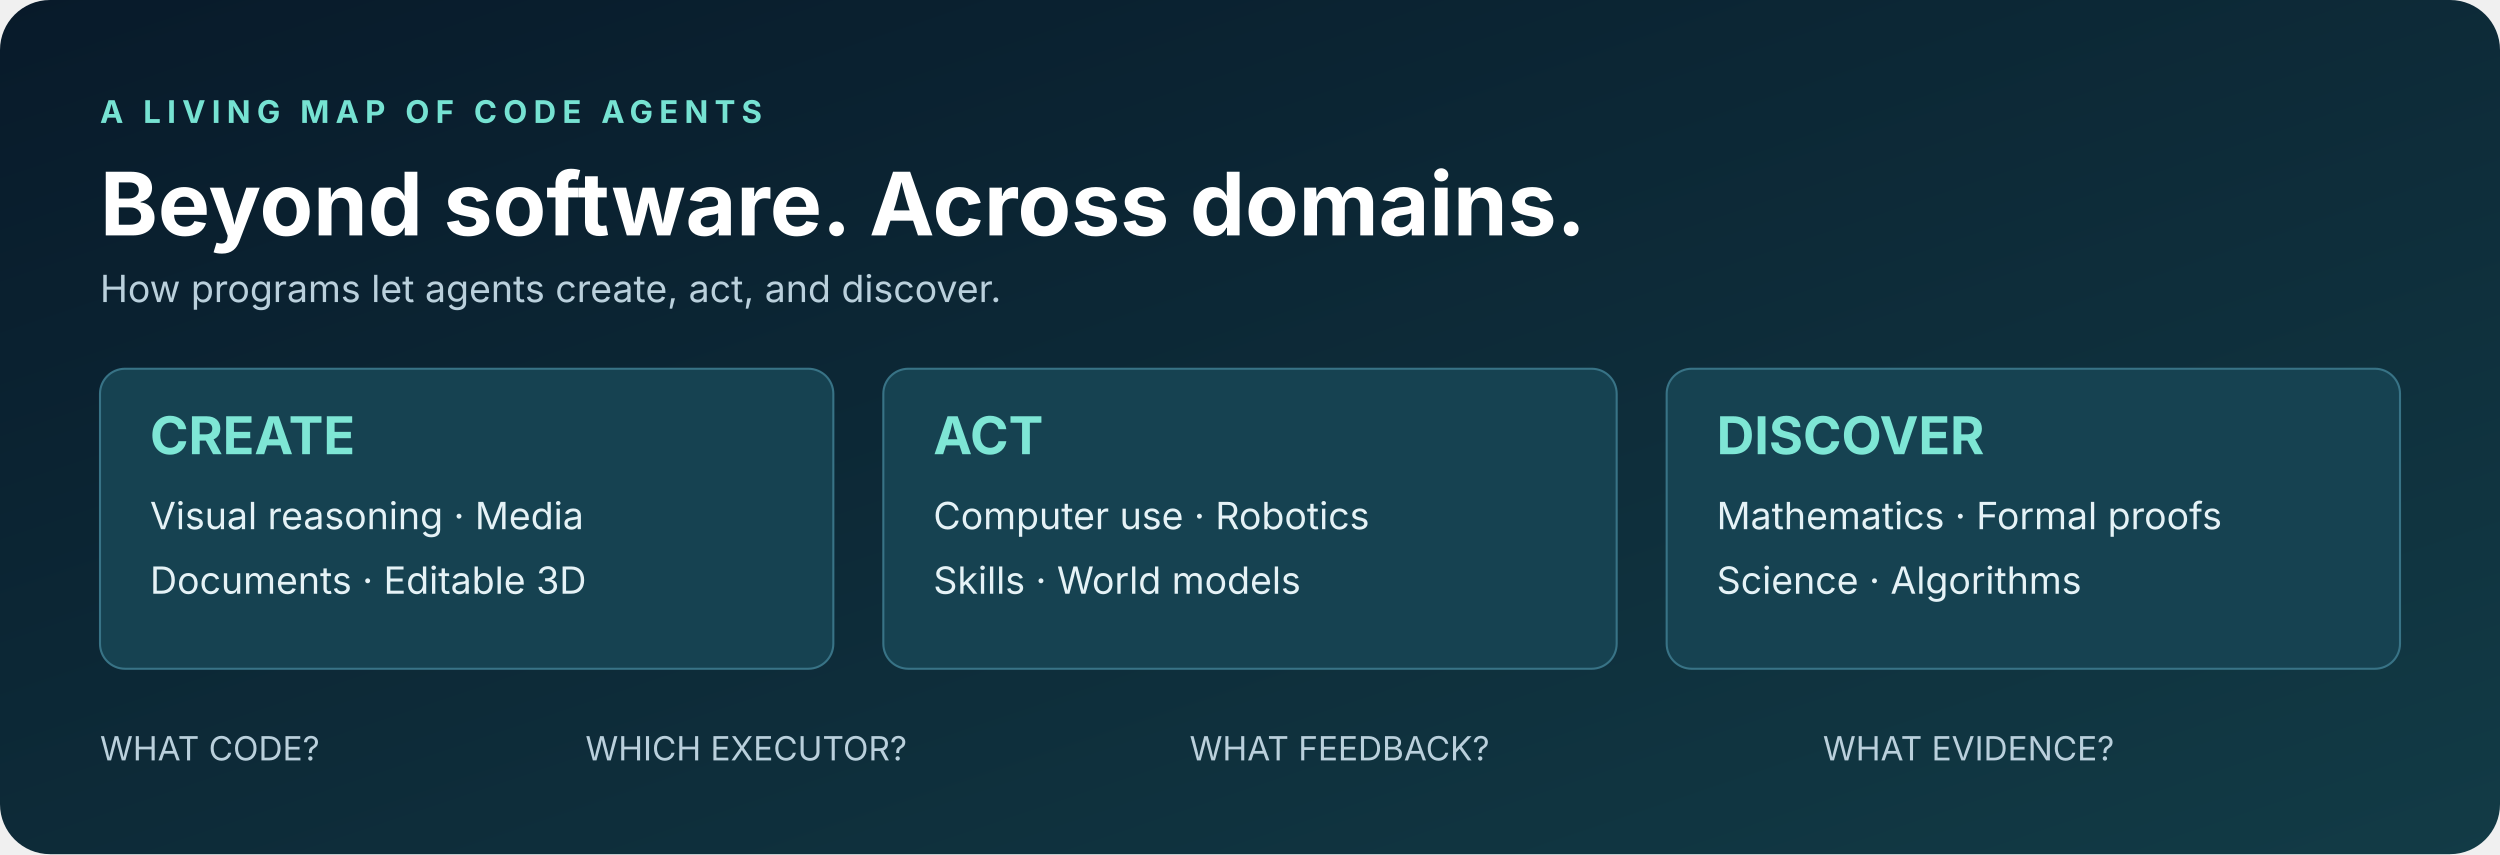
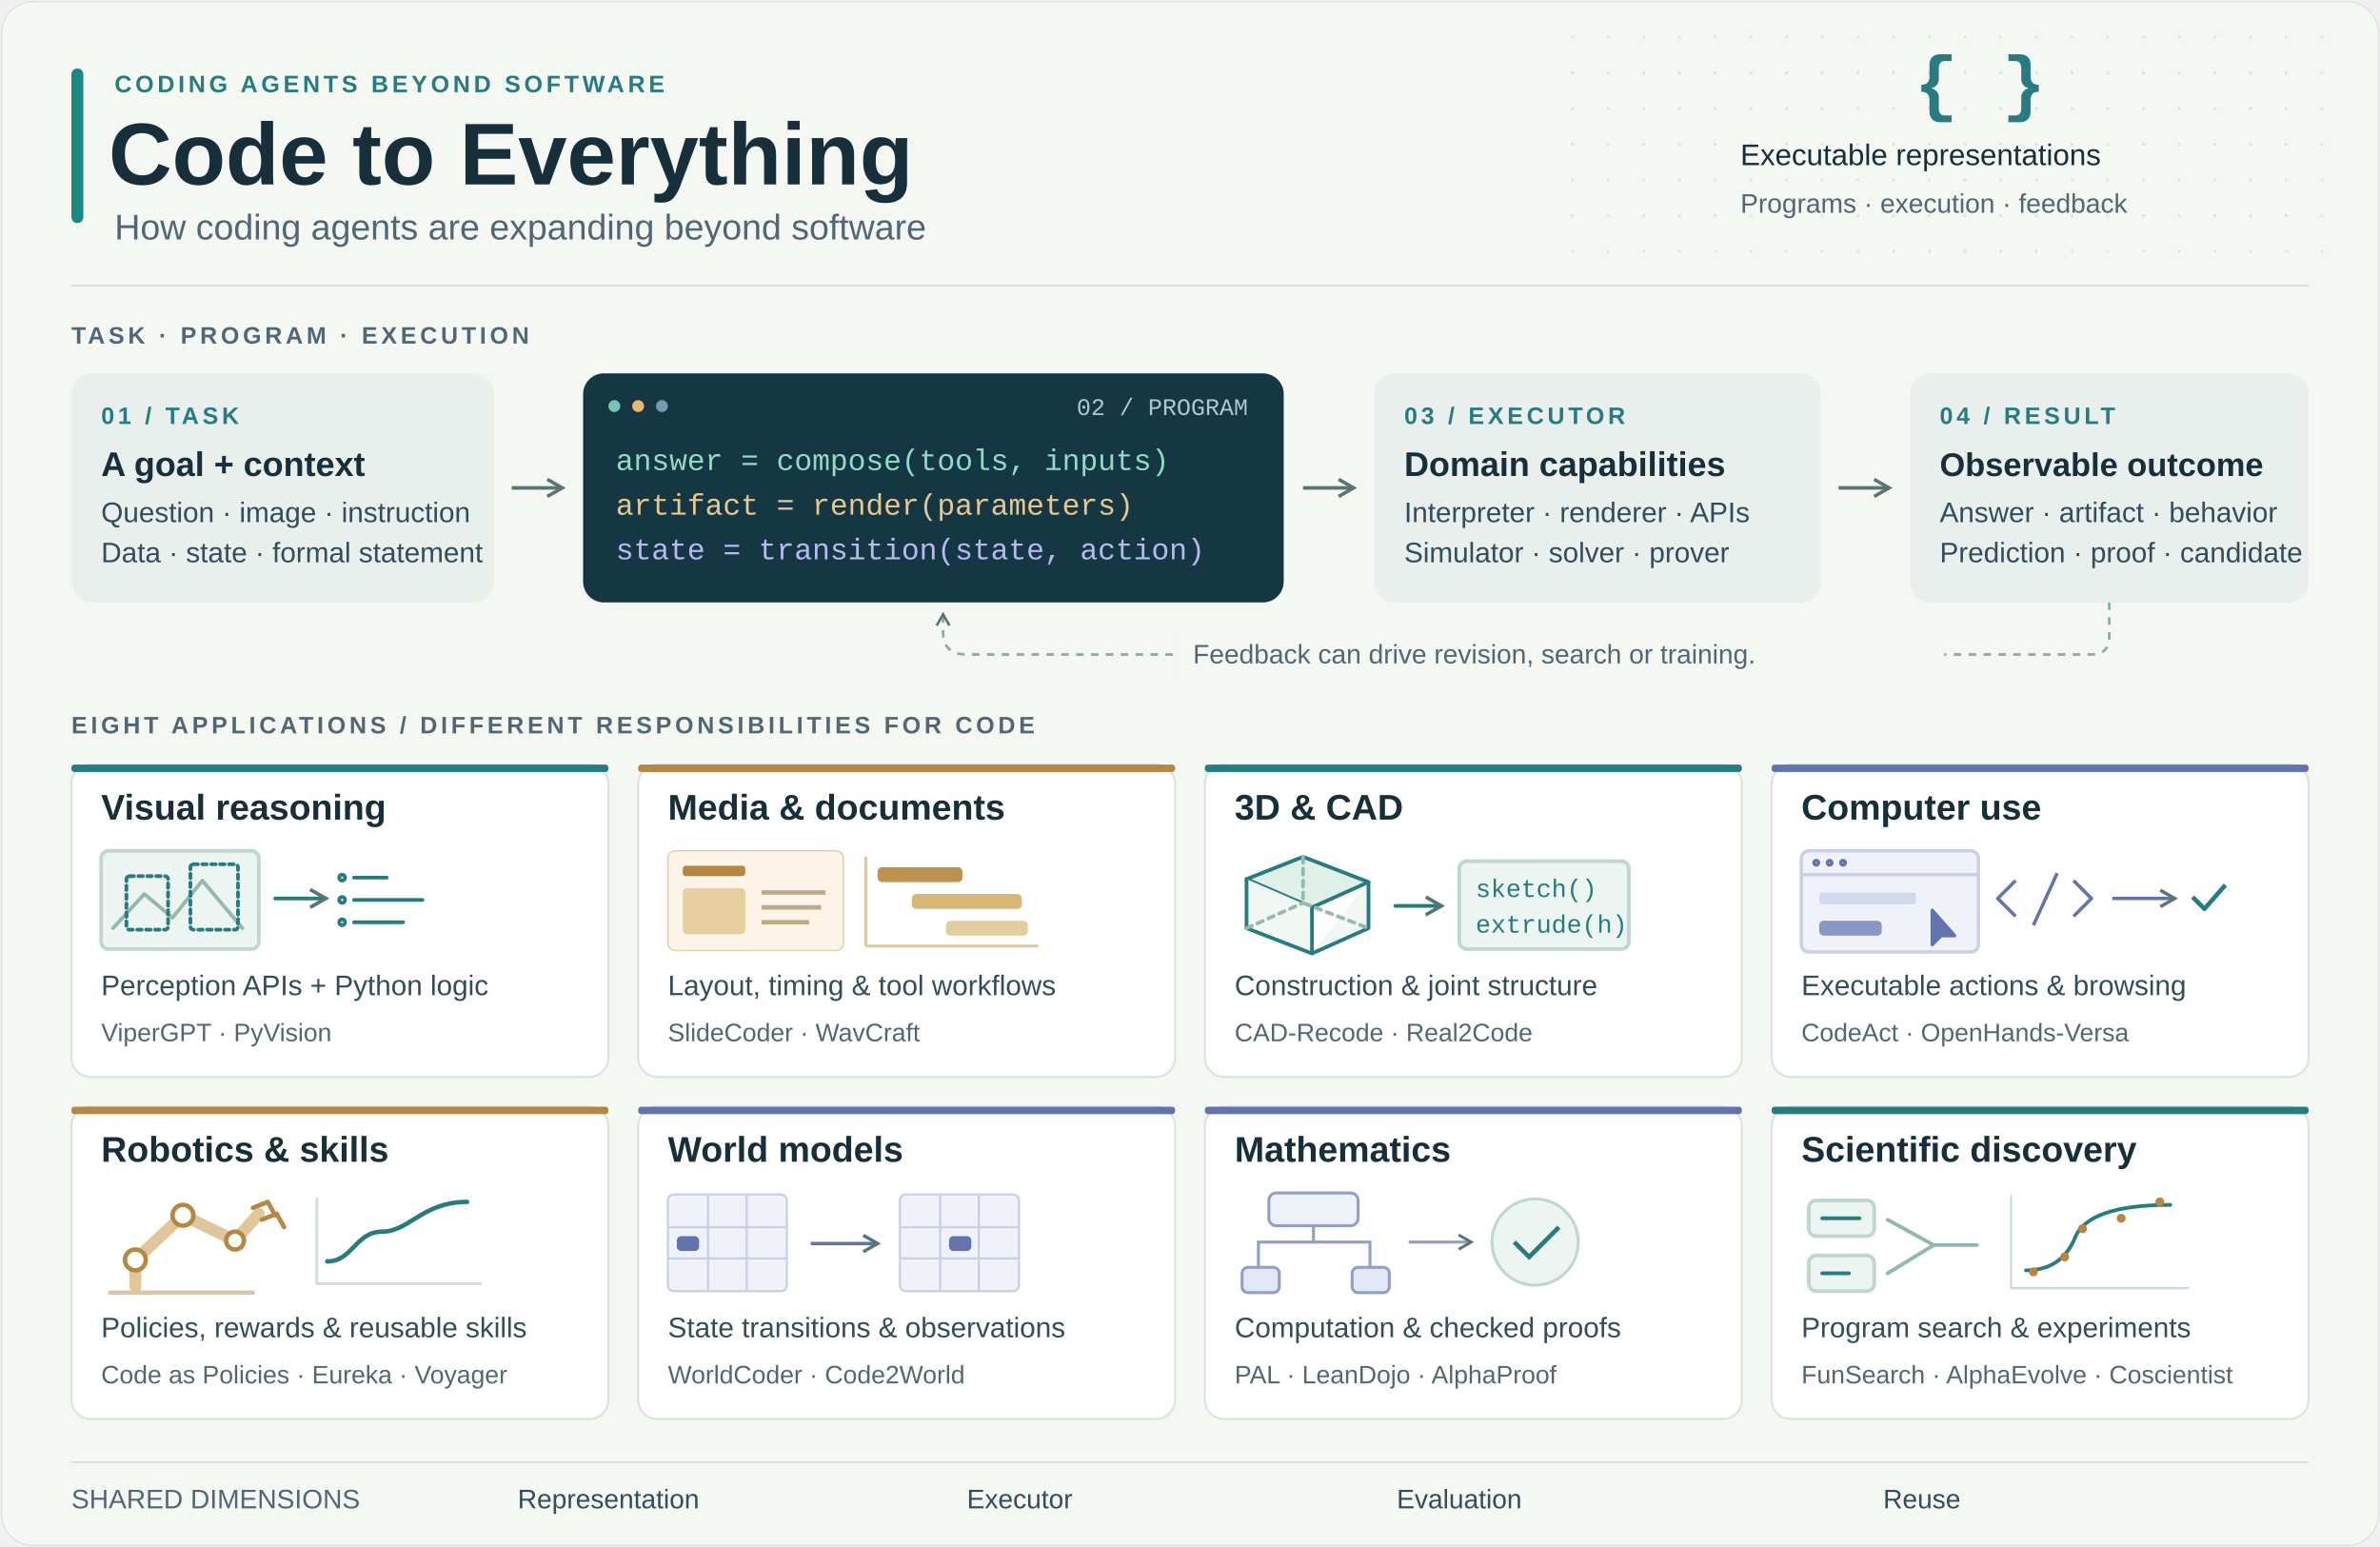
- <svg xmlns="http://www.w3.org/2000/svg" width="1200" height="410" viewBox="0 0 1200 410" role="img" aria-labelledby="title desc">
+ <svg xmlns="http://www.w3.org/2000/svg" width="1600" height="1040" viewBox="0 0 1600 1040" role="img" aria-labelledby="title desc">
  <defs>
-     <linearGradient id="bg" x2="1" y2="1">
-       <stop stop-color="#081a2a" />
-       <stop offset="1" stop-color="#123b46" />
-     </linearGradient>
+     <pattern id="grid" width="24" height="24" patternUnits="userSpaceOnUse">
+       <circle cx="1" cy="1" r="1" fill="#d7dfdf" />
+     </pattern>
+     <marker id="arrow" viewBox="0 0 10 10" refX="8" refY="5" markerWidth="6" markerHeight="6" orient="auto-start-reverse">
+       <path d="M 1 1 L 8 5 L 1 9" fill="none" stroke="#567575" stroke-width="1.6" />
+     </marker>
+     <style>
+       text { font-family: 'Segoe UI', Arial, sans-serif; }
+       .ink { fill: #172f3b; }
+       .muted { fill: #526775; }
+       .eyebrow { font-size: 16px; font-weight: 700; letter-spacing: 2.4px; }
+       .card-title { font-size: 24px; font-weight: 700; fill: #172f3b; }
+       .body { font-size: 19px; fill: #334d5c; }
+       .paper { font-size: 17px; fill: #526775; }
+       .mono { font-family: Consolas, 'Courier New', monospace; }
+       .line { fill: none; stroke: #267c80; stroke-width: 2.5; stroke-linecap: round; stroke-linejoin: round; }
+       .card { fill: #ffffff; stroke: #d9e3e2; stroke-width: 1.4; }
+     </style>
  </defs>
-   <rect width="1200" height="410" rx="24" fill="url(#bg)" />
-   <g font-family="Inter,Segoe UI,Arial,sans-serif">
-     <text x="48" y="59" font-size="15" font-weight="700" letter-spacing="3" fill="#76e2d2">A LIVING MAP OF CODE AGENTS</text>
-     <text x="48" y="113" font-size="42" font-weight="700" fill="#fff">Beyond software. Across domains.</text>
-     <text x="48" y="145" font-size="18" fill="#bad0dc">How programs let agents create, act, and discover.</text>
-     <rect x="48" y="177" width="352" height="144" rx="12" fill="#164251" stroke="#387386" />
-     <rect x="424" y="177" width="352" height="144" rx="12" fill="#164251" stroke="#387386" />
-     <rect x="800" y="177" width="352" height="144" rx="12" fill="#164251" stroke="#387386" />
-     <g font-size="25" font-weight="700" fill="#7ee6d5">
-       <text x="72" y="218">CREATE</text>
-       <text x="448" y="218">ACT</text>
-       <text x="824" y="218">DISCOVER</text>
-     </g>
-     <g font-size="18" fill="#e5f2f6">
-       <text x="72" y="254">Visual reasoning · Media</text>
-       <text x="72" y="285">Documents · Editable 3D</text>
-       <text x="448" y="254">Computer use · Robotics</text>
-       <text x="448" y="285">Skills · World models</text>
-       <text x="824" y="254">Mathematics · Formal proofs</text>
-       <text x="824" y="285">Science · Algorithms</text>
-     </g>
-     <text x="48" y="365" font-size="16" fill="#bad0dc">WHAT CODE?</text>
-     <text x="281" y="365" font-size="16" fill="#bad0dc">WHICH EXECUTOR?</text>
-     <text x="571" y="365" font-size="16" fill="#bad0dc">WHAT FEEDBACK?</text>
-     <text x="875" y="365" font-size="16" fill="#bad0dc">WHAT EVIDENCE?</text>
-   </g>
+   <rect width="1600" height="1040" rx="22" fill="#f5f7f3" />
+   <rect x="1" y="1" width="1598" height="1038" rx="21" fill="none" stroke="#d9e3e2" />
+   <rect x="1050" y="16" width="520" height="162" fill="url(#grid)" />
+   <rect x="48" y="46" width="8" height="104" rx="4" fill="#198a83" />
+   <text x="77" y="62" class="eyebrow" fill="#267c80">CODING AGENTS BEYOND SOFTWARE</text>
+   <text x="73" y="124" font-size="59" font-weight="750" class="ink">Code to Everything</text>
+   <text x="77" y="161" font-size="24" class="muted">How coding agents are expanding beyond software</text>
+   <text x="1287" y="72" class="mono" font-size="49" font-weight="700" fill="#267c80">{ }</text>
+   <text x="1170" y="111" font-size="20" class="ink">Executable representations</text>
+   <text x="1170" y="143" font-size="18" class="muted">Programs · execution · feedback</text>
+   <line x1="48" x2="1552" y1="192" y2="192" stroke="#cdd9d7" />
+   <text x="48" y="231" class="eyebrow" fill="#526775">TASK · PROGRAM · EXECUTION</text>
+   <rect x="48" y="251" width="284" height="154" rx="14" fill="#e8efec" />
+   <text x="68" y="285" class="eyebrow" fill="#267c80">01 / TASK</text>
+   <text x="68" y="320" font-size="23" font-weight="650" class="ink">A goal + context</text>
+   <text x="68" y="351" class="body">Question · image · instruction</text>
+   <text x="68" y="378" class="body">Data · state · formal statement</text>
+   <path d="M 344 328 H 378" stroke="#567575" stroke-width="2.4" marker-end="url(#arrow)" />
+   <rect x="392" y="251" width="471" height="154" rx="14" fill="#153744" />
+   <circle cx="413" cy="273" r="4" fill="#73c6b4" />
+   <circle cx="429" cy="273" r="4" fill="#e7b86d" />
+   <circle cx="445" cy="273" r="4" fill="#779ab0" />
+   <text x="839" y="279" text-anchor="end" class="mono" font-size="16" fill="#aec7cd">02 / PROGRAM</text>
+   <text x="414" y="316" class="mono" font-size="20" fill="#91dbc2">answer = compose(tools, inputs)</text>
+   <text x="414" y="346" class="mono" font-size="20" fill="#e8c88c">artifact = render(parameters)</text>
+   <text x="414" y="376" class="mono" font-size="20" fill="#b8b9f0">state = transition(state, action)</text>
+   <path d="M 876 328 H 910" stroke="#567575" stroke-width="2.4" marker-end="url(#arrow)" />
+   <rect x="924" y="251" width="300" height="154" rx="14" fill="#e8efec" />
+   <text x="944" y="285" class="eyebrow" fill="#267c80">03 / EXECUTOR</text>
+   <text x="944" y="320" font-size="23" font-weight="650" class="ink">Domain capabilities</text>
+   <text x="944" y="351" class="body">Interpreter · renderer · APIs</text>
+   <text x="944" y="378" class="body">Simulator · solver · prover</text>
+   <path d="M 1236 328 H 1270" stroke="#567575" stroke-width="2.4" marker-end="url(#arrow)" />
+   <rect x="1284" y="251" width="268" height="154" rx="14" fill="#e8efec" />
+   <text x="1304" y="285" class="eyebrow" fill="#267c80">04 / RESULT</text>
+   <text x="1304" y="320" font-size="22" font-weight="650" class="ink">Observable outcome</text>
+   <text x="1304" y="351" class="body">Answer · artifact · behavior</text>
+   <text x="1304" y="378" class="body">Prediction · proof · candidate</text>
+   <path d="M 1418 405 V 428 Q 1418 440 1406 440 H 650 Q 634 440 634 425 V 413" fill="none" stroke="#90aaa5" stroke-width="1.8" stroke-dasharray="5 5" marker-end="url(#arrow)" />
+   <rect x="791" y="425" width="516" height="29" fill="#f5f7f3" />
+   <text x="802" y="446" font-size="18" fill="#526775">Feedback can drive revision, search or training.</text>
+   <text x="48" y="493" class="eyebrow" fill="#526775">EIGHT APPLICATIONS / DIFFERENT RESPONSIBILITIES FOR CODE</text>
+   <g transform="translate(48 514)">
+     <rect width="361" height="210" rx="13" class="card" />
+     <rect width="361" height="5" rx="2" fill="#267c80" />
+     <text x="20" y="37" class="card-title">Visual reasoning</text>
+     <g transform="translate(20 58)" class="line">
+       <rect width="106" height="66" rx="5" fill="#edf5f2" stroke="#bfd6d1" />
+       <path d="M 8 52 L 29 29 L 48 45 L 68 20 L 95 52" stroke="#94b8ac" />
+       <rect x="17" y="17" width="28" height="36" rx="2" stroke-dasharray="3 3" />
+       <rect x="60" y="9" width="32" height="44" rx="2" stroke-dasharray="3 3" />
+       <path d="M 117 32 H 151" marker-end="url(#arrow)" />
+       <path d="M 170 18 H 192 M 170 33 H 216 M 170 48 H 203" />
+       <circle cx="162" cy="18" r="2" />
+       <circle cx="162" cy="33" r="2" />
+       <circle cx="162" cy="48" r="2" />
+     </g>
+     <text x="20" y="155" class="body">Perception APIs + Python logic</text>
+     <text x="20" y="186" class="paper">ViperGPT · PyVision</text>
+   </g>
+   <g transform="translate(429 514)">
+     <rect width="361" height="210" rx="13" class="card" />
+     <rect width="361" height="5" rx="2" fill="#b58740" />
+     <text x="20" y="37" class="card-title">Media &amp; documents</text>
+     <g transform="translate(20 58)">
+       <rect width="118" height="67" rx="5" fill="#fbf4e7" stroke="#e3d1ac" />
+       <rect x="10" y="10" width="42" height="7" rx="2" fill="#b58740" />
+       <rect x="10" y="25" width="42" height="31" rx="3" fill="#e7cf9f" />
+       <path d="M 63 28 H 106 M 63 38 H 103 M 63 48 H 95" stroke="#bdab88" stroke-width="3" />
+       <path d="M 133 4 V 64 M 133 64 H 249" stroke="#dbc9a7" stroke-width="2" />
+       <rect x="141" y="11" width="57" height="10" rx="3" fill="#bc924e" />
+       <rect x="164" y="29" width="74" height="10" rx="3" fill="#d6b778" />
+       <rect x="187" y="47" width="55" height="10" rx="3" fill="#e4cd9e" />
+     </g>
+     <text x="20" y="155" class="body">Layout, timing &amp; tool workflows</text>
+     <text x="20" y="186" class="paper">SlideCoder · WavCraft</text>
+   </g>
+   <g transform="translate(810 514)">
+     <rect width="361" height="210" rx="13" class="card" />
+     <rect width="361" height="5" rx="2" fill="#267c80" />
+     <text x="20" y="37" class="card-title">3D &amp; CAD</text>
+     <g transform="translate(23 62)" class="line">
+       <path d="M 5 15 L 43 0 L 87 17 L 49 34 Z" fill="#def0e8" />
+       <path d="M 5 15 V 48 L 49 65 V 34 M 49 65 L 87 48 V 17" fill="#f1f7f2" />
+       <path d="M 43 0 V 31 L 87 48 M 5 48 L 43 31" stroke-dasharray="4 4" stroke="#99b9b0" />
+       <path d="M 105 33 H 136" marker-end="url(#arrow)" />
+       <rect x="148" y="3" width="114" height="59" rx="5" fill="#edf5f2" stroke="#bfd6d1" />
+     </g>
+     <text x="182" y="89" class="mono" font-size="17" fill="#267c80">sketch()</text>
+     <text x="182" y="113" class="mono" font-size="17" fill="#267c80">extrude(h)</text>
+     <text x="20" y="155" class="body">Construction &amp; joint structure</text>
+     <text x="20" y="186" class="paper">CAD-Recode · Real2Code</text>
+   </g>
+   <g transform="translate(1191 514)">
+     <rect width="361" height="210" rx="13" class="card" />
+     <rect width="361" height="5" rx="2" fill="#6174ae" />
+     <text x="20" y="37" class="card-title">Computer use</text>
+     <g transform="translate(20 58)" fill="none" stroke="#6174ae" stroke-width="2.3" stroke-linejoin="round">
+       <rect width="119" height="68" rx="5" fill="#f0f2fa" stroke="#c9d0e5" />
+       <path d="M 0 16 H 119" stroke="#c9d0e5" />
+       <circle cx="10" cy="8" r="1.5" />
+       <circle cx="19" cy="8" r="1.5" />
+       <circle cx="28" cy="8" r="1.5" />
+       <rect x="12" y="28" width="65" height="8" rx="2" fill="#d3d9ed" stroke="none" />
+       <rect x="12" y="47" width="42" height="10" rx="3" fill="#8796c2" stroke="none" />
+       <path d="M 88 40 L 88 63 L 94 57 L 103 57 Z" fill="#6174ae" />
+       <path d="M 144 20 L 132 32 L 144 44 M 183 20 L 195 32 L 183 44 M 172 15 L 156 50" />
+       <path d="M 209 32 H 251" marker-end="url(#arrow)" />
+       <path d="M 263 31 L 271 39 L 285 23" stroke="#267c80" stroke-width="3" />
+     </g>
+     <text x="20" y="155" class="body">Executable actions &amp; browsing</text>
+     <text x="20" y="186" class="paper">CodeAct · OpenHands-Versa</text>
+   </g>
+   <g transform="translate(48 744)">
+     <rect width="361" height="210" rx="13" class="card" />
+     <rect width="361" height="5" rx="2" fill="#b58740" />
+     <text x="20" y="37" class="card-title">Robotics &amp; skills</text>
+     <g transform="translate(24 56)" fill="none" stroke="#b58740" stroke-width="3" stroke-linecap="round" stroke-linejoin="round">
+       <path d="M 2 69 H 98" stroke="#d8c8a9" />
+       <path d="M 19 65 V 47 L 51 17 L 86 34 L 102 16" stroke-width="8" stroke="#e0c69a" />
+       <circle cx="19" cy="47" r="7" fill="#fff" />
+       <circle cx="51" cy="17" r="7" fill="#fff" />
+       <circle cx="86" cy="34" r="6" fill="#fff" />
+       <path d="M 98 12 L 108 8 L 113 17 M 104 20 L 114 16 L 119 25" />
+       <path d="M 148 48 C 165 48 167 28 185 28 S 212 8 242 8" stroke="#267c80" />
+       <path d="M 141 6 V 63 H 251" stroke="#d5dfda" stroke-width="2" />
+     </g>
+     <text x="20" y="155" class="body">Policies, rewards &amp; reusable skills</text>
+     <text x="20" y="186" class="paper">Code as Policies · Eureka · Voyager</text>
+   </g>
+   <g transform="translate(429 744)">
+     <rect width="361" height="210" rx="13" class="card" />
+     <rect width="361" height="5" rx="2" fill="#6174ae" />
+     <text x="20" y="37" class="card-title">World models</text>
+     <g transform="translate(20 59)" fill="none" stroke="#c9d0e5" stroke-width="1.5">
+       <rect width="80" height="65" rx="4" fill="#f0f2fa" />
+       <path d="M 27 0 V 65 M 53 0 V 65 M 0 22 H 80 M 0 43 H 80" />
+       <rect x="6" y="28" width="15" height="10" rx="3" fill="#6174ae" stroke="none" />
+       <path d="M 96 33 H 141" stroke="#6174ae" stroke-width="2.3" marker-end="url(#arrow)" />
+       <rect x="156" width="80" height="65" rx="4" fill="#f0f2fa" />
+       <path d="M 183 0 V 65 M 209 0 V 65 M 156 22 H 236 M 156 43 H 236" />
+       <rect x="189" y="28" width="15" height="10" rx="3" fill="#6174ae" stroke="none" />
+     </g>
+     <text x="20" y="155" class="body">State transitions &amp; observations</text>
+     <text x="20" y="186" class="paper">WorldCoder · Code2World</text>
+   </g>
+   <g transform="translate(810 744)">
+     <rect width="361" height="210" rx="13" class="card" />
+     <rect width="361" height="5" rx="2" fill="#6174ae" />
+     <text x="20" y="37" class="card-title">Mathematics</text>
+     <g transform="translate(25 58)" fill="none" stroke="#929fc6" stroke-width="2">
+       <path d="M 48 20 V 33 H 11 V 50 M 48 33 H 86 V 50" />
+       <rect x="18" width="60" height="22" rx="5" fill="#f0f2fa" />
+       <rect y="50" width="25" height="17" rx="4" fill="#e2e8f5" />
+       <rect x="74" y="50" width="25" height="17" rx="4" fill="#e2e8f5" />
+       <path d="M 112 33 H 154" marker-end="url(#arrow)" />
+       <circle cx="197" cy="33" r="29" fill="#edf5f2" stroke="#bfd6d1" />
+       <path d="M 183 33 L 193 43 L 213 23" stroke="#267c80" stroke-width="3" />
+     </g>
+     <text x="20" y="155" class="body">Computation &amp; checked proofs</text>
+     <text x="20" y="186" class="paper">PAL · LeanDojo · AlphaProof</text>
+   </g>
+   <g transform="translate(1191 744)">
+     <rect width="361" height="210" rx="13" class="card" />
+     <rect width="361" height="5" rx="2" fill="#267c80" />
+     <text x="20" y="37" class="card-title">Scientific discovery</text>
+     <g transform="translate(25 58)" class="line">
+       <rect x="0" y="5" width="44" height="24" rx="5" fill="#edf5f2" stroke="#bfd6d1" />
+       <rect x="0" y="42" width="44" height="24" rx="5" fill="#edf5f2" stroke="#bfd6d1" />
+       <path d="M 9 17 H 34 M 9 54 H 27" />
+       <path d="M 53 18 L 84 35 L 53 54 M 84 35 H 113" stroke="#8eb9ad" />
+       <path d="M 136 2 V 64 H 255" stroke="#c9dbd5" stroke-width="1.5" />
+       <path d="M 146 52 Q 170 52 179 30 T 243 8" />
+       <g fill="#b58740" stroke="none">
+         <circle cx="151" cy="53" r="3" />
+         <circle cx="172" cy="43" r="3" />
+         <circle cx="184" cy="24" r="3" />
+         <circle cx="210" cy="17" r="3" />
+         <circle cx="236" cy="6" r="3" />
+       </g>
+     </g>
+     <text x="20" y="155" class="body">Program search &amp; experiments</text>
+     <text x="20" y="186" class="paper">FunSearch · AlphaEvolve · Coscientist</text>
+   </g>
+   <line x1="48" x2="1552" y1="983" y2="983" stroke="#cdd9d7" />
+   <text x="48" y="1014" font-size="18" fill="#526775">SHARED DIMENSIONS</text>
+   <text x="348" y="1014" font-size="18" fill="#334d5c">Representation</text>
+   <text x="650" y="1014" font-size="18" fill="#334d5c">Executor</text>
+   <text x="939" y="1014" font-size="18" fill="#334d5c">Evaluation</text>
+   <text x="1266" y="1014" font-size="18" fill="#334d5c">Reuse</text>
</svg>
